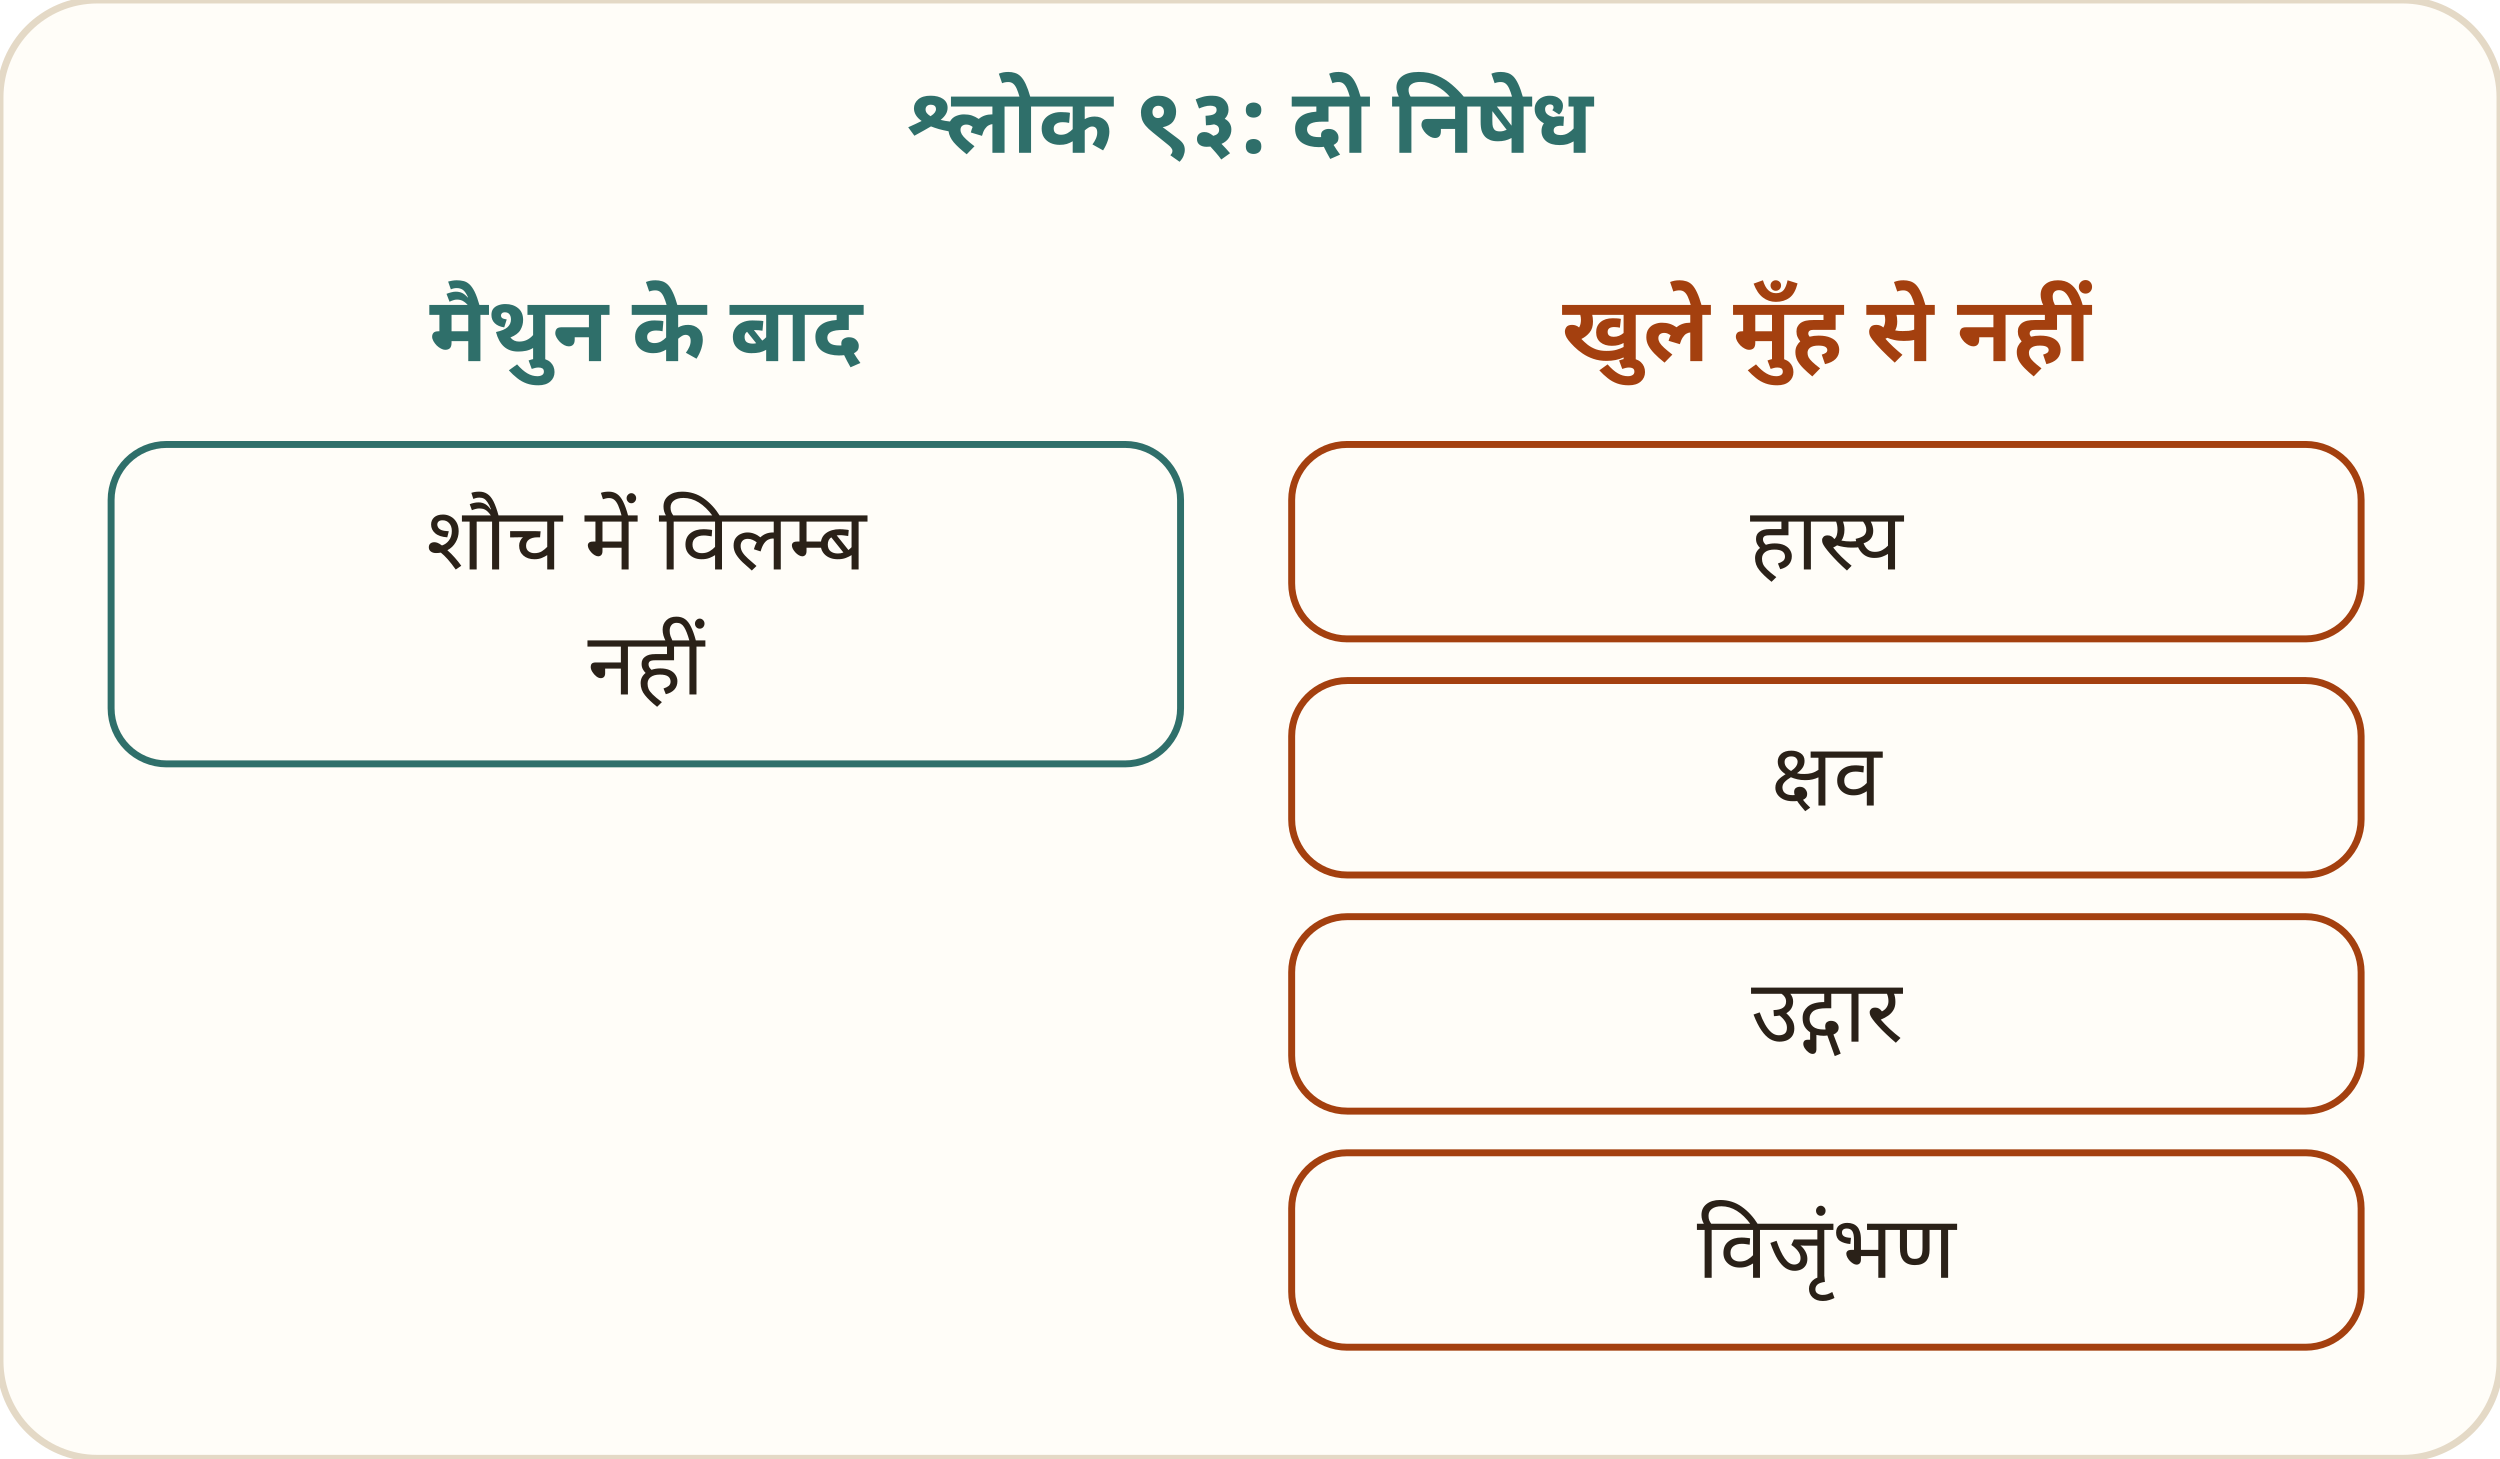
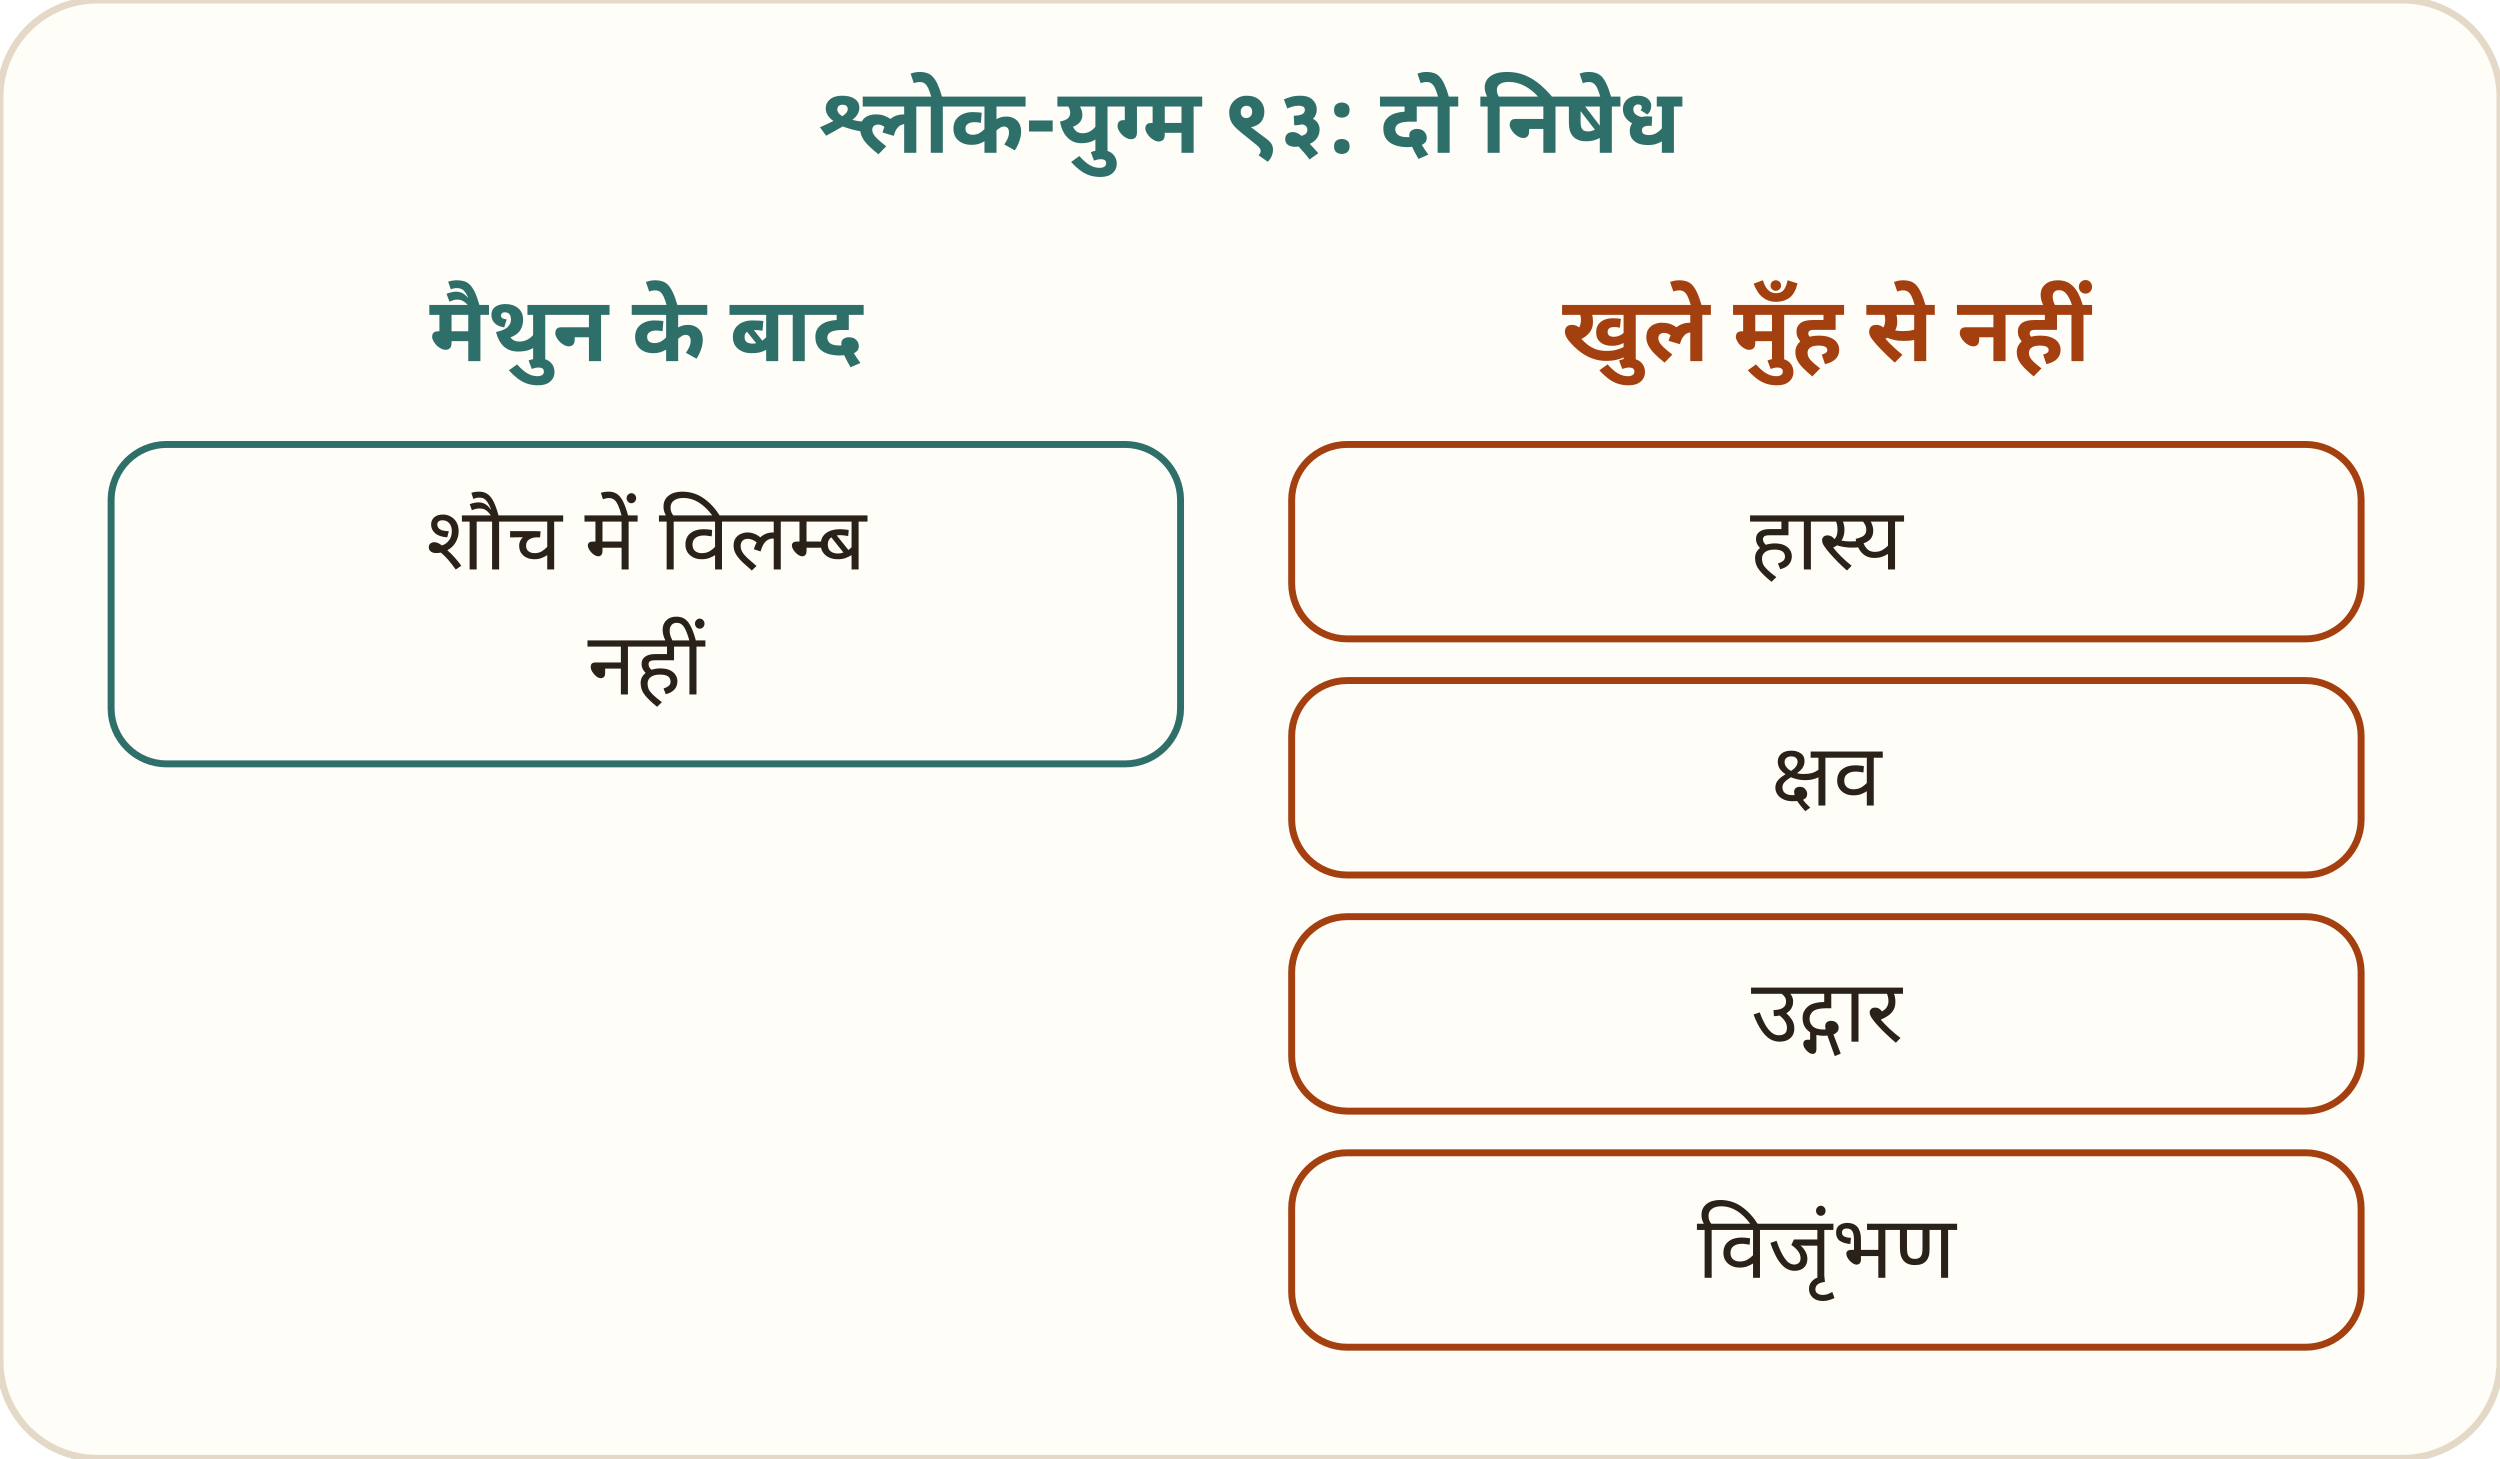
<svg xmlns="http://www.w3.org/2000/svg" viewBox="0 0 360 210" role="img">
  <rect width="360" height="210" rx="14" fill="#fffdf8" stroke="#e4d9c6" />
-   <text x="180" y="22" font-family="'Noto Sans Devanagari','Mukta','Nirmala UI','Mangal',sans-serif" font-size="13" font-weight="700" fill="#2f6f6a" text-anchor="middle">श्लोक ९३: दो निषेध</text>
+   <text x="180" y="22" font-family="'Noto Sans Devanagari','Mukta','Nirmala UI','Mangal',sans-serif" font-size="13" font-weight="700" fill="#2f6f6a" text-anchor="middle">श्लोक-युग्म ९३: दो निषेध</text>
  <text x="93" y="52" font-family="'Noto Sans Devanagari','Mukta','Nirmala UI','Mangal',sans-serif" font-size="13" font-weight="700" fill="#2f6f6a" text-anchor="middle">मैथुन के बाद</text>
  <rect x="16" y="64" width="154" height="46" rx="8" fill="#fffdf8" stroke="#2f6f6a" />
  <text x="93.0" y="82.0" font-family="'Noto Sans Devanagari','Mukta','Nirmala UI','Mangal',sans-serif" font-size="12.5" font-weight="500" fill="#2a2118" text-anchor="middle">शौच में विलम्ब</text>
  <text x="93.0" y="100.0" font-family="'Noto Sans Devanagari','Mukta','Nirmala UI','Mangal',sans-serif" font-size="12.5" font-weight="500" fill="#2a2118" text-anchor="middle">नहीं</text>
  <text x="263" y="52" font-family="'Noto Sans Devanagari','Mukta','Nirmala UI','Mangal',sans-serif" font-size="13" font-weight="700" fill="#a4400f" text-anchor="middle">खुले मुँह से नहीं</text>
  <rect x="186" y="64" width="154" height="28" rx="8" fill="#fffdf8" stroke="#a4400f" />
  <text x="263.0" y="82.0" font-family="'Noto Sans Devanagari','Mukta','Nirmala UI','Mangal',sans-serif" font-size="12.5" font-weight="500" fill="#2a2118" text-anchor="middle">हास्य</text>
  <rect x="186" y="98" width="154" height="28" rx="8" fill="#fffdf8" stroke="#a4400f" />
  <text x="263.0" y="116.0" font-family="'Noto Sans Devanagari','Mukta','Nirmala UI','Mangal',sans-serif" font-size="12.5" font-weight="500" fill="#2a2118" text-anchor="middle">क्षव</text>
  <rect x="186" y="132" width="154" height="28" rx="8" fill="#fffdf8" stroke="#a4400f" />
  <text x="263.0" y="150.0" font-family="'Noto Sans Devanagari','Mukta','Nirmala UI','Mangal',sans-serif" font-size="12.5" font-weight="500" fill="#2a2118" text-anchor="middle">उद्गार</text>
  <rect x="186" y="166" width="154" height="28" rx="8" fill="#fffdf8" stroke="#a4400f" />
  <text x="263.0" y="184.0" font-family="'Noto Sans Devanagari','Mukta','Nirmala UI','Mangal',sans-serif" font-size="12.5" font-weight="500" fill="#2a2118" text-anchor="middle">विजृंभण</text>
</svg>
